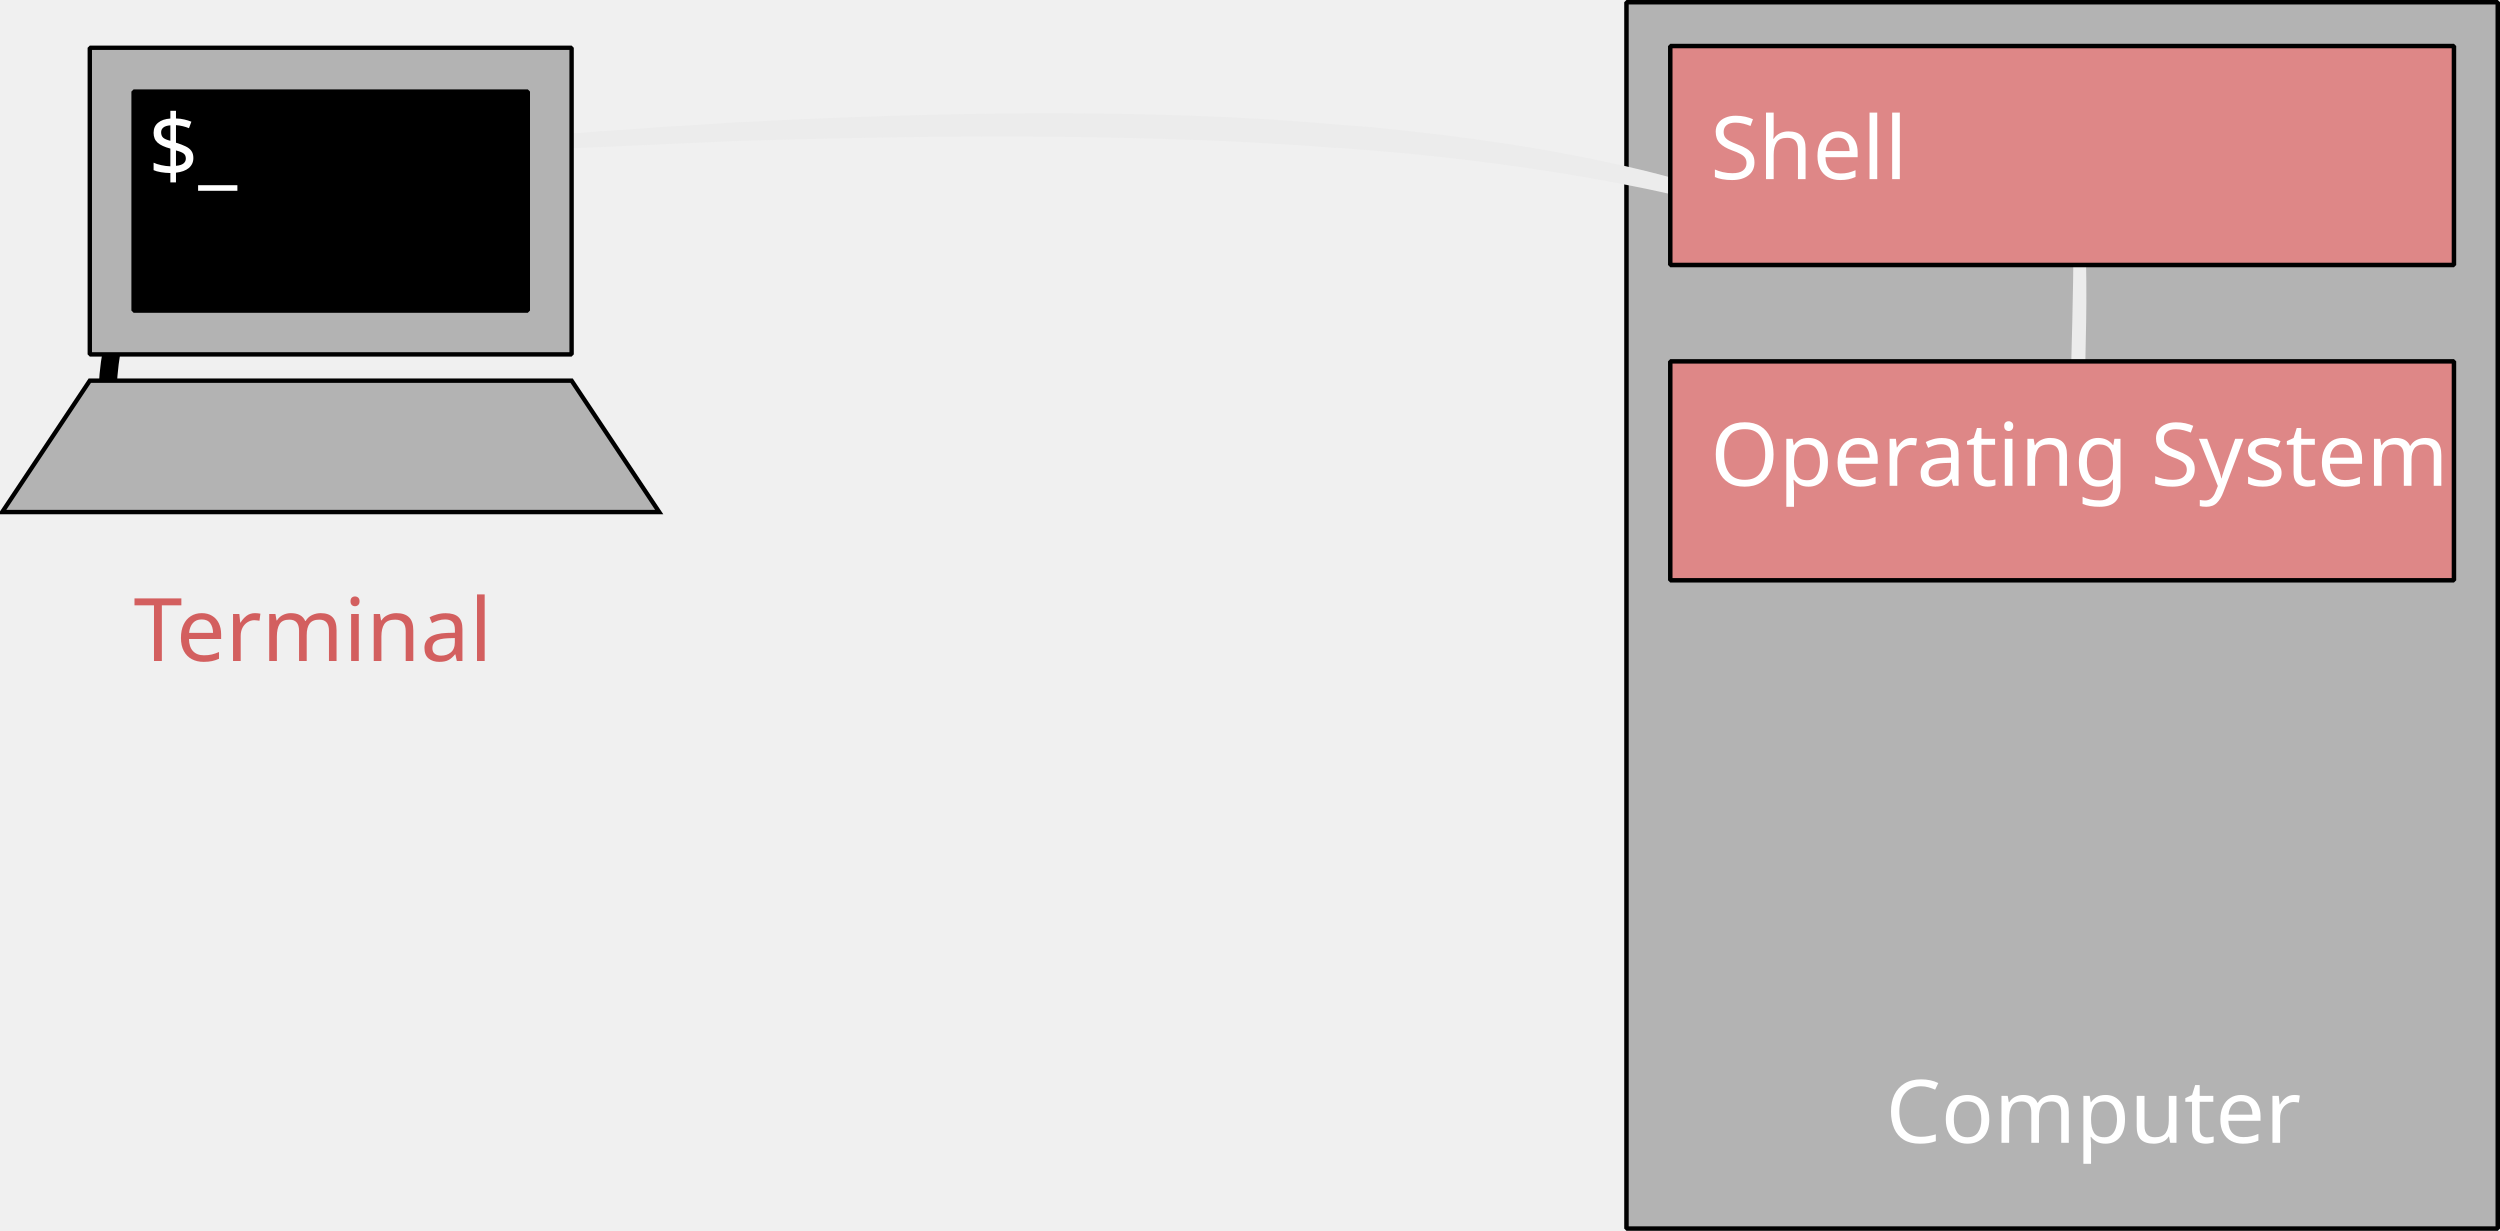
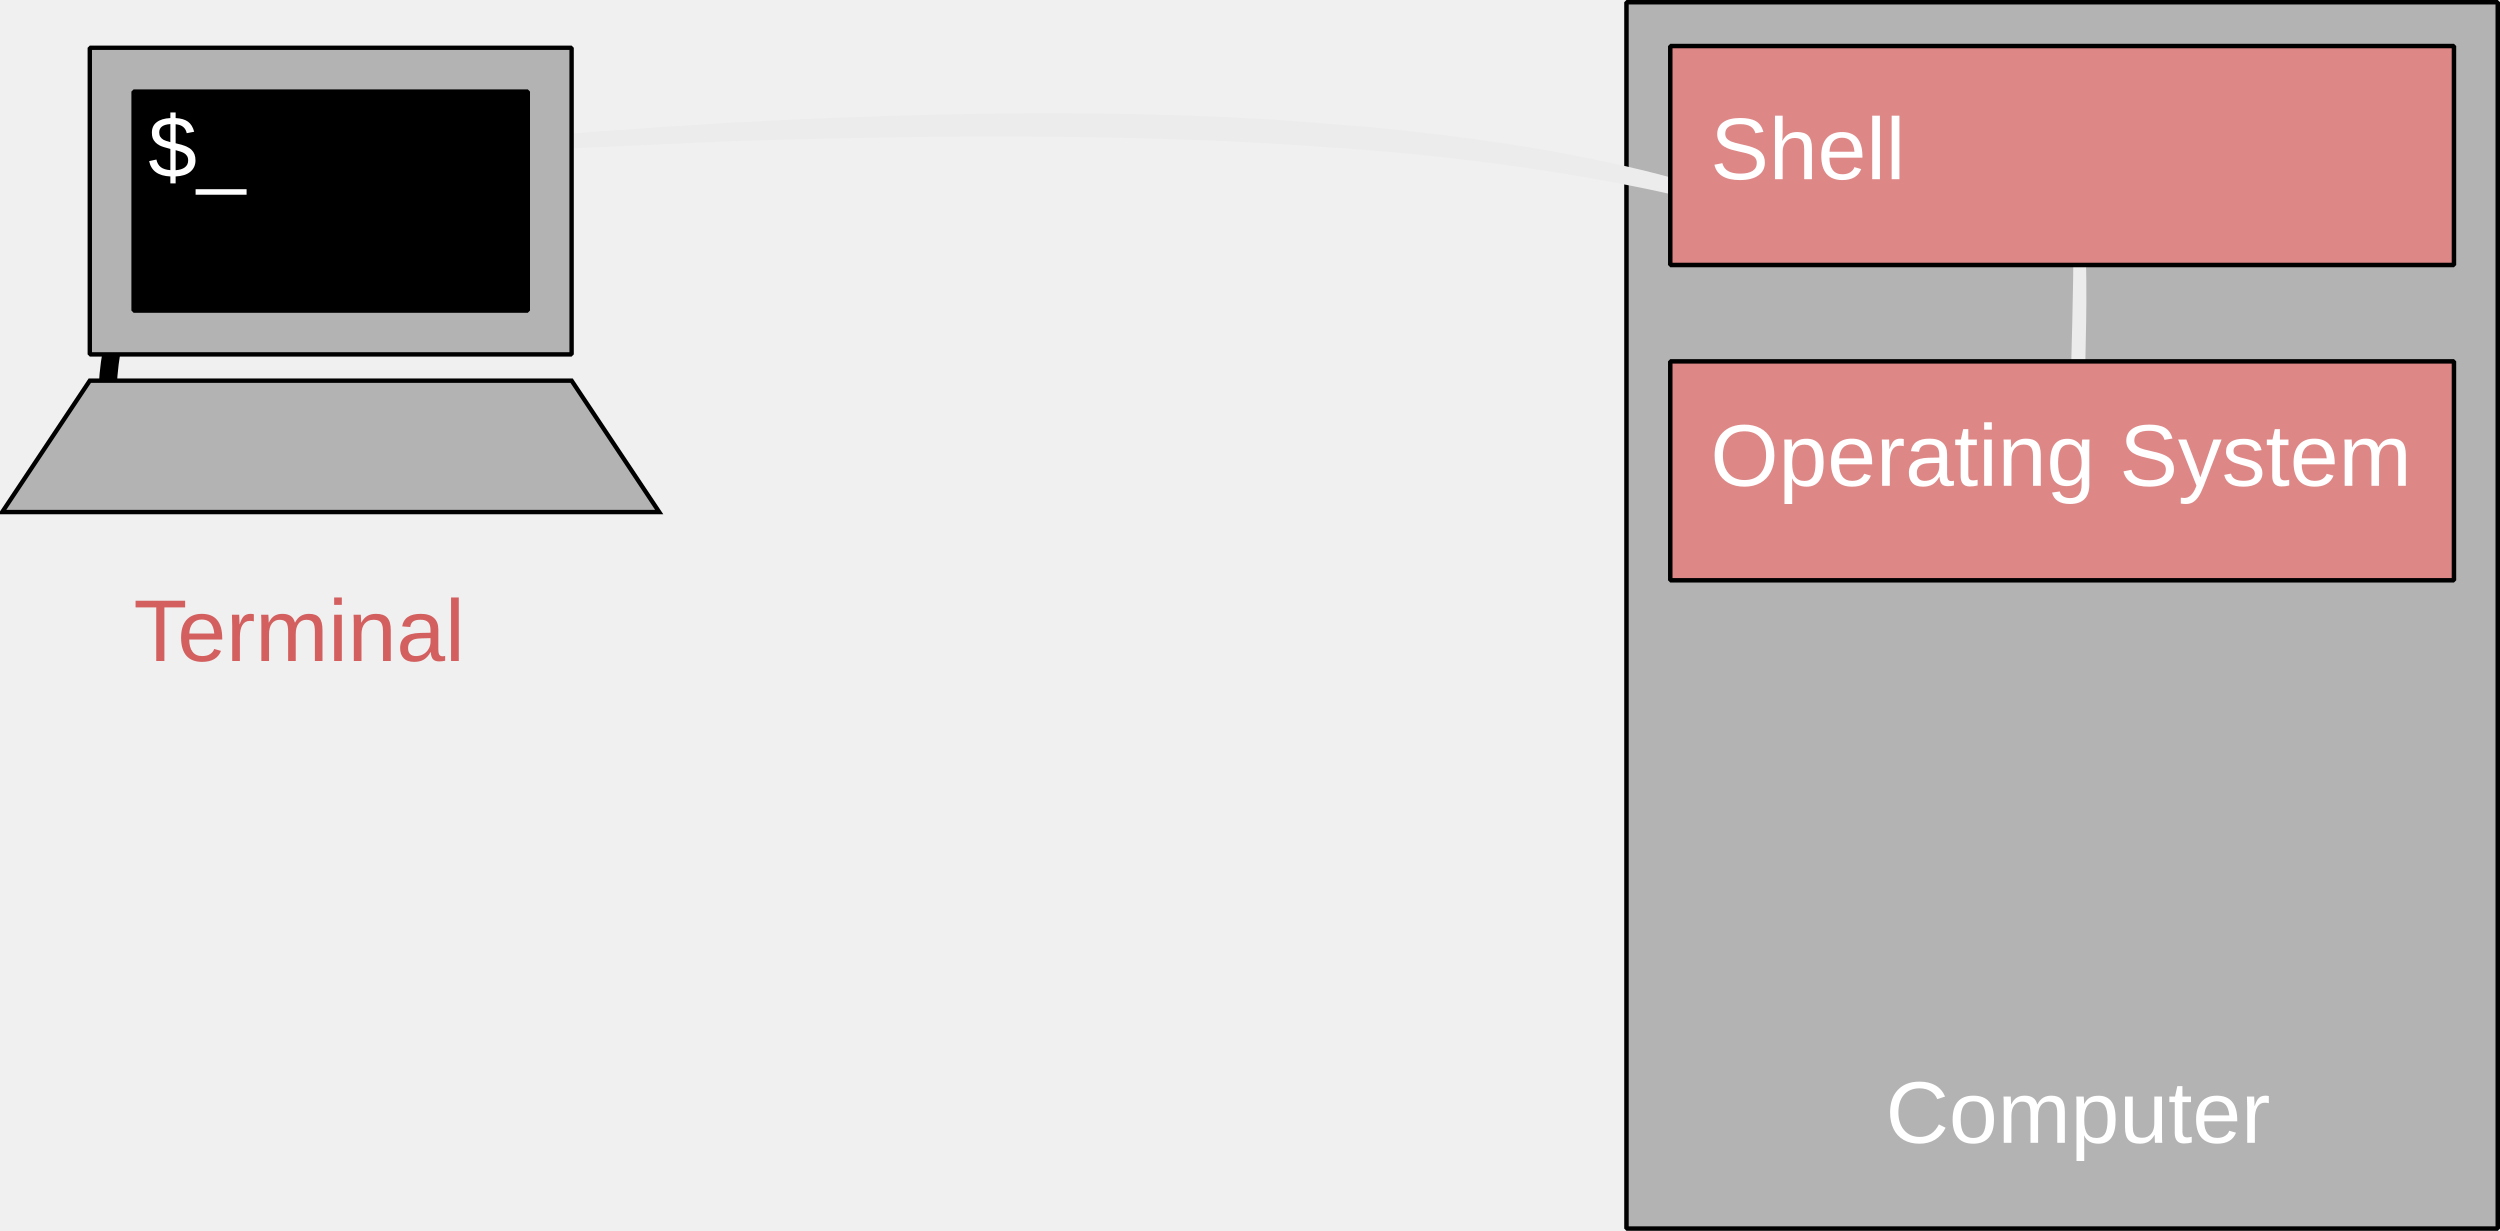
<svg xmlns="http://www.w3.org/2000/svg" width="570.756" height="281" id="svg2" version="1.1">
  <defs id="defs4">
    </defs>
  <g id="layer1" transform="translate(-99.5,-91.45568)">
    <rect style="fill:#b3b3b3;fill-opacity:1;stroke:#000000;stroke-width:1.023;stroke-linecap:round;stroke-linejoin:bevel;stroke-opacity:1" id="rect3022" width="198.92" height="279.977" x="470.825" y="91.967" />
    <path style="fill:#ececec;fill-opacity:1;stroke:#000000;stroke-linecap:round;stroke-linejoin:bevel;stroke-opacity:0" id="path3914" d="m 206.707,123.95 c 19.834,-1.99 39.74,-3.242 59.631,-4.506 40.159,-2.056 80.454,-3.114 120.632,-0.868 8.584,0.48 17.147,1.281 25.721,1.922 20.568,2.006 41.088,4.856 61.204,9.671 6.432,1.54 14.262,3.731 20.57,6.301 1.452,0.592 2.796,1.42 4.194,2.13 0.352,0.477 1.203,0.858 1.056,1.432 -0.859,3.356 -7.145,0.782 -8.908,0.252 -0.048,-0.02 0.238,-0.699 0.286,-0.679 l 0,0 c 1.24,0.076 2.481,0.132 3.72,0.227 0.792,0.061 1.625,-0.028 2.372,0.243 0.471,0.171 0.876,0.573 1.108,1.017 0.167,0.32 -0.597,-0.407 -0.895,-0.61 -8.214,-2.873 -16.617,-4.858 -25.159,-6.548 -20.211,-3.999 -40.668,-6.626 -61.202,-8.27 -8.546,-0.558 -17.085,-1.239 -25.638,-1.673 -39.227,-1.989 -78.538,-1.538 -117.78,-0.339 -20.085,0.83 -40.161,1.968 -60.26,2.395 -0.148,0.046 -0.8,-2.051 -0.652,-2.097 z" />
    <path style="fill:#ececec;fill-opacity:1;stroke:#000000;stroke-linecap:round;stroke-linejoin:bevel;stroke-opacity:0" id="path3066" d="m 573.878,133.736 c 0.237,0.977 0.538,1.94 0.712,2.93 1.094,6.224 1.165,12.655 1.22,18.95 0.061,6.957 -0.08,11.389 -0.22,18.378 -0.146,7.488 -0.62,14.967 -0.738,22.456 -0.019,1.202 -0.021,2.405 0.008,3.607 0.011,0.447 0.3,0.929 0.115,1.336 -0.098,0.216 -0.323,-0.349 -0.484,-0.523 0.044,-0.045 0.68,0.575 0.636,0.62 l 0,0 c -0.502,0.085 -1.064,0.508 -1.507,0.256 -0.508,-0.289 -0.652,-0.998 -0.793,-1.565 -0.303,-1.216 -0.429,-2.472 -0.524,-3.722 -0.569,-7.495 0.034,-15.028 0.079,-22.525 0.134,-5.319 0.344,-12.941 0.413,-18.294 0.08,-6.184 0.184,-12.428 -0.489,-18.589 -0.103,-0.943 -0.295,-1.874 -0.442,-2.811 -0.036,-0.142 1.978,-0.646 2.014,-0.504 z" />
    <path style="fill:#000000;fill-opacity:1;stroke:#000000;stroke-linecap:round;stroke-linejoin:bevel;stroke-opacity:1" id="path3060" d="m 128.956,161.674 c -2.149,6.69 -3.332,13.789 -3.39,20.825 -0.013,1.532 0.127,3.062 0.191,4.593 0.387,2.163 0.823,8.246 4.339,8.037 0.277,-0.017 0.497,-0.248 0.748,-0.365 0.514,-0.24 1.032,-0.472 1.548,-0.708 1.557,-0.924 2.769,-2.269 4.049,-3.522 0.028,-0.054 0.796,0.337 0.768,0.392 l 0,0 c -0.787,2.22 -1.466,3.49 -3.391,4.993 -0.67,0.38 -1.27,0.927 -2.011,1.139 -1.846,0.529 -3.609,0.536 -5.201,-0.635 -2.859,-2.102 -3.301,-6.047 -3.875,-9.21 -0.086,-1.617 -0.261,-3.233 -0.257,-4.852 0.018,-7.336 1.341,-14.815 4.075,-21.621 0.066,-0.17 2.473,0.765 2.407,0.935 z" />
    <g id="g2993">
      <rect y="102.362" x="120" height="70" width="110" id="rect2987" style="fill:#b3b3b3;fill-opacity:1;stroke:#000000;stroke-linecap:round;stroke-linejoin:bevel;stroke-opacity:1" />
      <path id="path2989" d="m 120,178.362 -20,30 150,0 -20,-30 -110,0 z" style="fill:#b3b3b3;stroke:#000000;stroke-width:1px;stroke-linecap:butt;stroke-linejoin:miter;stroke-opacity:1" />
      <rect y="112.362" x="130" height="50" width="90" id="rect2991" style="fill:#000000;fill-opacity:1;stroke:#000000;stroke-linecap:round;stroke-linejoin:bevel;stroke-opacity:1" />
    </g>
-     <text xml:space="preserve" style="font-size:20px;font-style:normal;font-weight:normal;line-height:125%;letter-spacing:0px;word-spacing:0px;fill:#ffffff;fill-opacity:1;stroke:none;font-family:Sans" x="133.332" y="131.943" id="text3002">
+     <text xml:space="preserve" style="font-size:20px;font-style:normal;font-weight:normal;line-height:125%;letter-spacing:0px;word-spacing:0px;fill:#ffffff;fill-opacity:1;stroke:none;font-family:Liberation Sans;-inkscape-font-specification:Liberation Sans;font-stretch:normal;font-variant:normal;text-anchor:start;text-align:start;writing-mode:lr" x="133.332" y="131.943" id="text3002">
      <tspan id="tspan3004" x="133.332" y="131.943">$_</tspan>
    </text>
    <rect style="fill:#de8787;fill-opacity:1;stroke:#000000;stroke-width:1.026;stroke-linecap:round;stroke-linejoin:bevel;stroke-opacity:1" id="rect3024" width="178.917" height="49.989" x="480.826" y="101.969" />
    <rect style="fill:#de8787;fill-opacity:1;stroke:#000000;stroke-width:1.026;stroke-linecap:round;stroke-linejoin:bevel;stroke-opacity:1" id="rect3026" width="178.917" height="49.989" x="480.826" y="173.953" />
-     <text xml:space="preserve" style="font-size:20px;font-style:normal;font-weight:normal;line-height:125%;letter-spacing:0px;word-spacing:0px;fill:#ffffff;fill-opacity:1;stroke:none;font-family:Trebuchet MS;-inkscape-font-specification:Trebuchet MS;font-stretch:normal;font-variant:normal;text-anchor:start;text-align:start;writing-mode:lr" x="490" y="132.362" id="text3041">
+     <text xml:space="preserve" style="font-size:20px;font-style:normal;font-weight:normal;line-height:125%;letter-spacing:0px;word-spacing:0px;fill:#ffffff;fill-opacity:1;stroke:none;font-family:Liberation Sans;-inkscape-font-specification:Liberation Sans;font-stretch:normal;font-variant:normal;text-anchor:start;text-align:start;writing-mode:lr" x="490" y="132.362" id="text3041">
      <tspan id="tspan3043" x="490" y="132.362">Shell</tspan>
    </text>
-     <text xml:space="preserve" style="font-size:20px;font-style:normal;font-weight:normal;line-height:125%;letter-spacing:0px;word-spacing:0px;fill:#ffffff;fill-opacity:1;stroke:none;font-family:Trebuchet MS;-inkscape-font-specification:Trebuchet MS;font-stretch:normal;font-variant:normal;text-anchor:start;text-align:start;writing-mode:lr" x="490" y="202.362" id="text3045">
+     <text xml:space="preserve" style="font-size:20px;font-style:normal;font-weight:normal;line-height:125%;letter-spacing:0px;word-spacing:0px;fill:#ffffff;fill-opacity:1;stroke:none;font-family:Liberation Sans;-inkscape-font-specification:Liberation Sans;font-stretch:normal;font-variant:normal;text-anchor:start;text-align:start;writing-mode:lr" x="490" y="202.362" id="text3045">
      <tspan id="tspan3047" x="490" y="202.362">Operating System</tspan>
    </text>
-     <text xml:space="preserve" style="font-size:20px;font-style:normal;font-weight:normal;line-height:125%;letter-spacing:0px;word-spacing:0px;fill:#d35f5f;fill-opacity:1;stroke:none;font-family:Trebuchet MS;-inkscape-font-specification:Trebuchet MS;font-stretch:normal;font-variant:normal;text-anchor:start;text-align:start;writing-mode:lr" x="130" y="242.362" id="text3906">
+     <text xml:space="preserve" style="font-size:20px;font-style:normal;font-weight:normal;line-height:125%;letter-spacing:0px;word-spacing:0px;fill:#d35f5f;fill-opacity:1;stroke:none;font-family:Liberation Sans;-inkscape-font-specification:Liberation Sans;font-stretch:normal;font-variant:normal;text-anchor:start;text-align:start;writing-mode:lr" x="130" y="242.362" id="text3906">
      <tspan id="tspan3908" x="130" y="242.362">Terminal</tspan>
    </text>
-     <text xml:space="preserve" style="font-size:20px;font-style:normal;font-weight:normal;line-height:125%;letter-spacing:0px;word-spacing:0px;fill:#ffffff;fill-opacity:1;stroke:none;font-family:Trebuchet MS;-inkscape-font-specification:Trebuchet MS;font-stretch:normal;font-variant:normal;text-anchor:start;text-align:start;writing-mode:lr" x="530" y="352.362" id="text3910">
+     <text xml:space="preserve" style="font-size:20px;font-style:normal;font-weight:normal;line-height:125%;letter-spacing:0px;word-spacing:0px;fill:#ffffff;fill-opacity:1;stroke:none;font-family:Liberation Sans;-inkscape-font-specification:Liberation Sans;font-stretch:normal;font-variant:normal;text-anchor:start;text-align:start;writing-mode:lr" x="530" y="352.362" id="text3910">
      <tspan id="tspan3912" x="530" y="352.362">Computer</tspan>
    </text>
  </g>
</svg>
